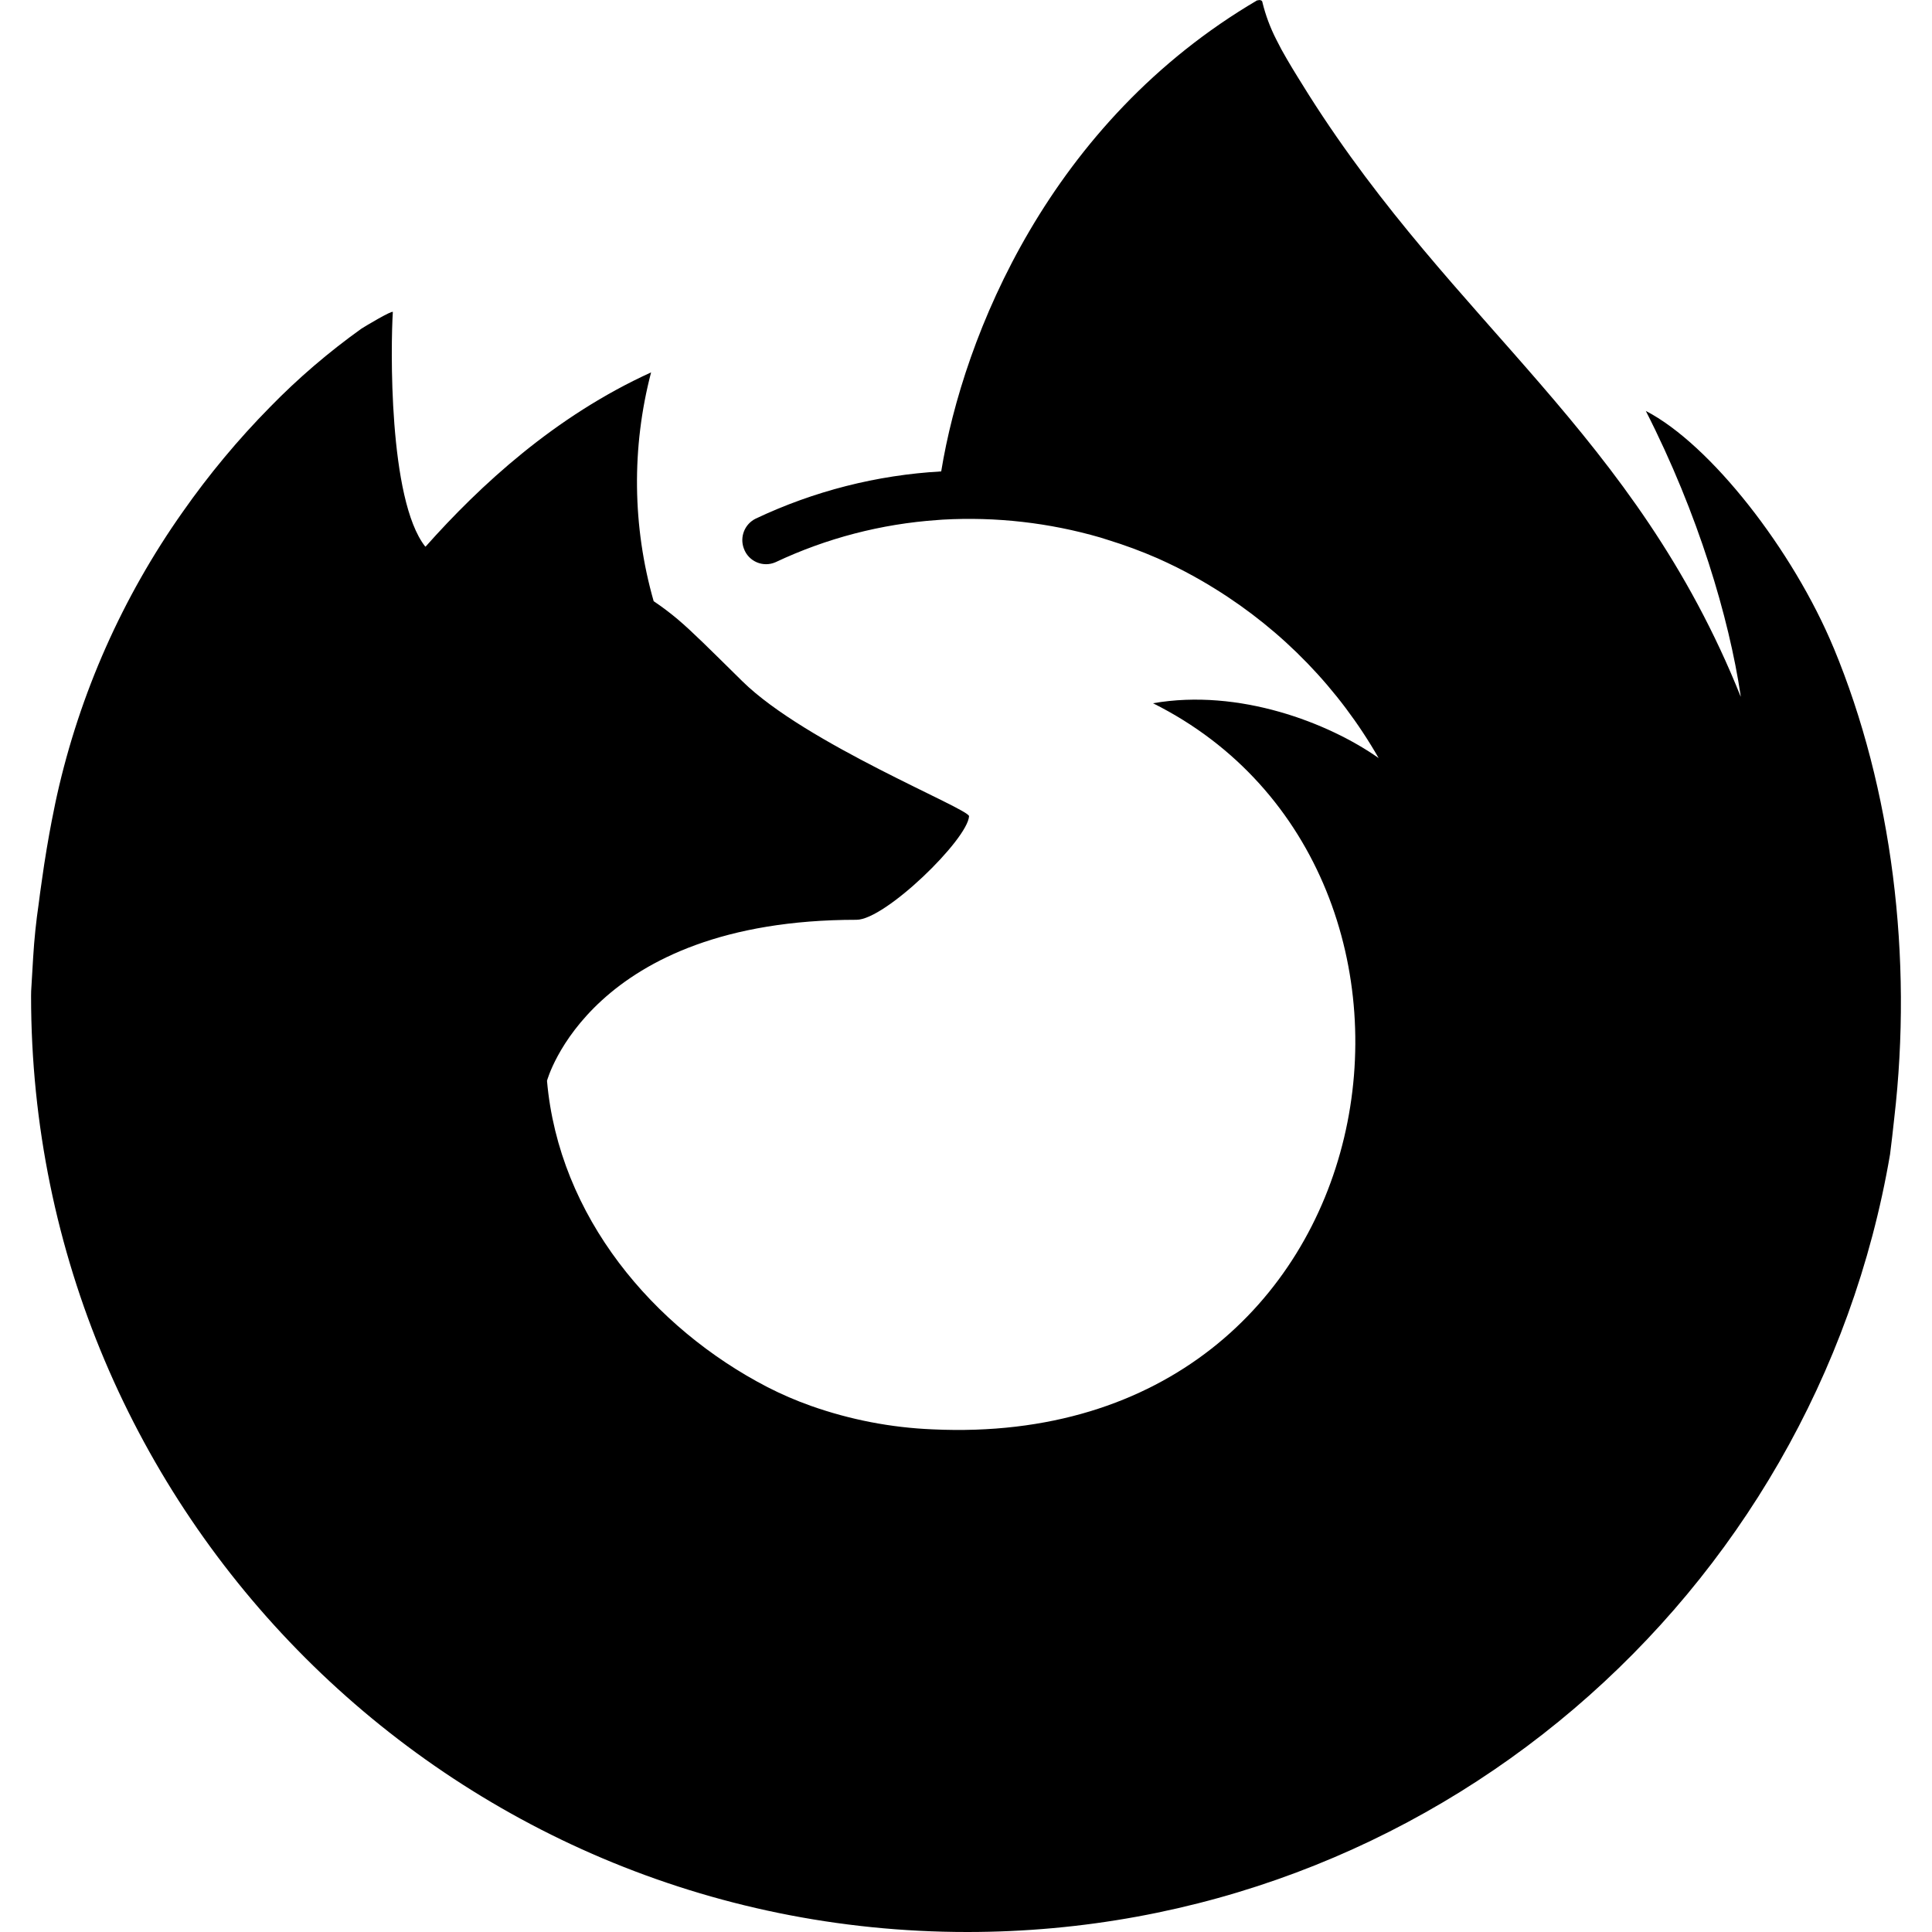
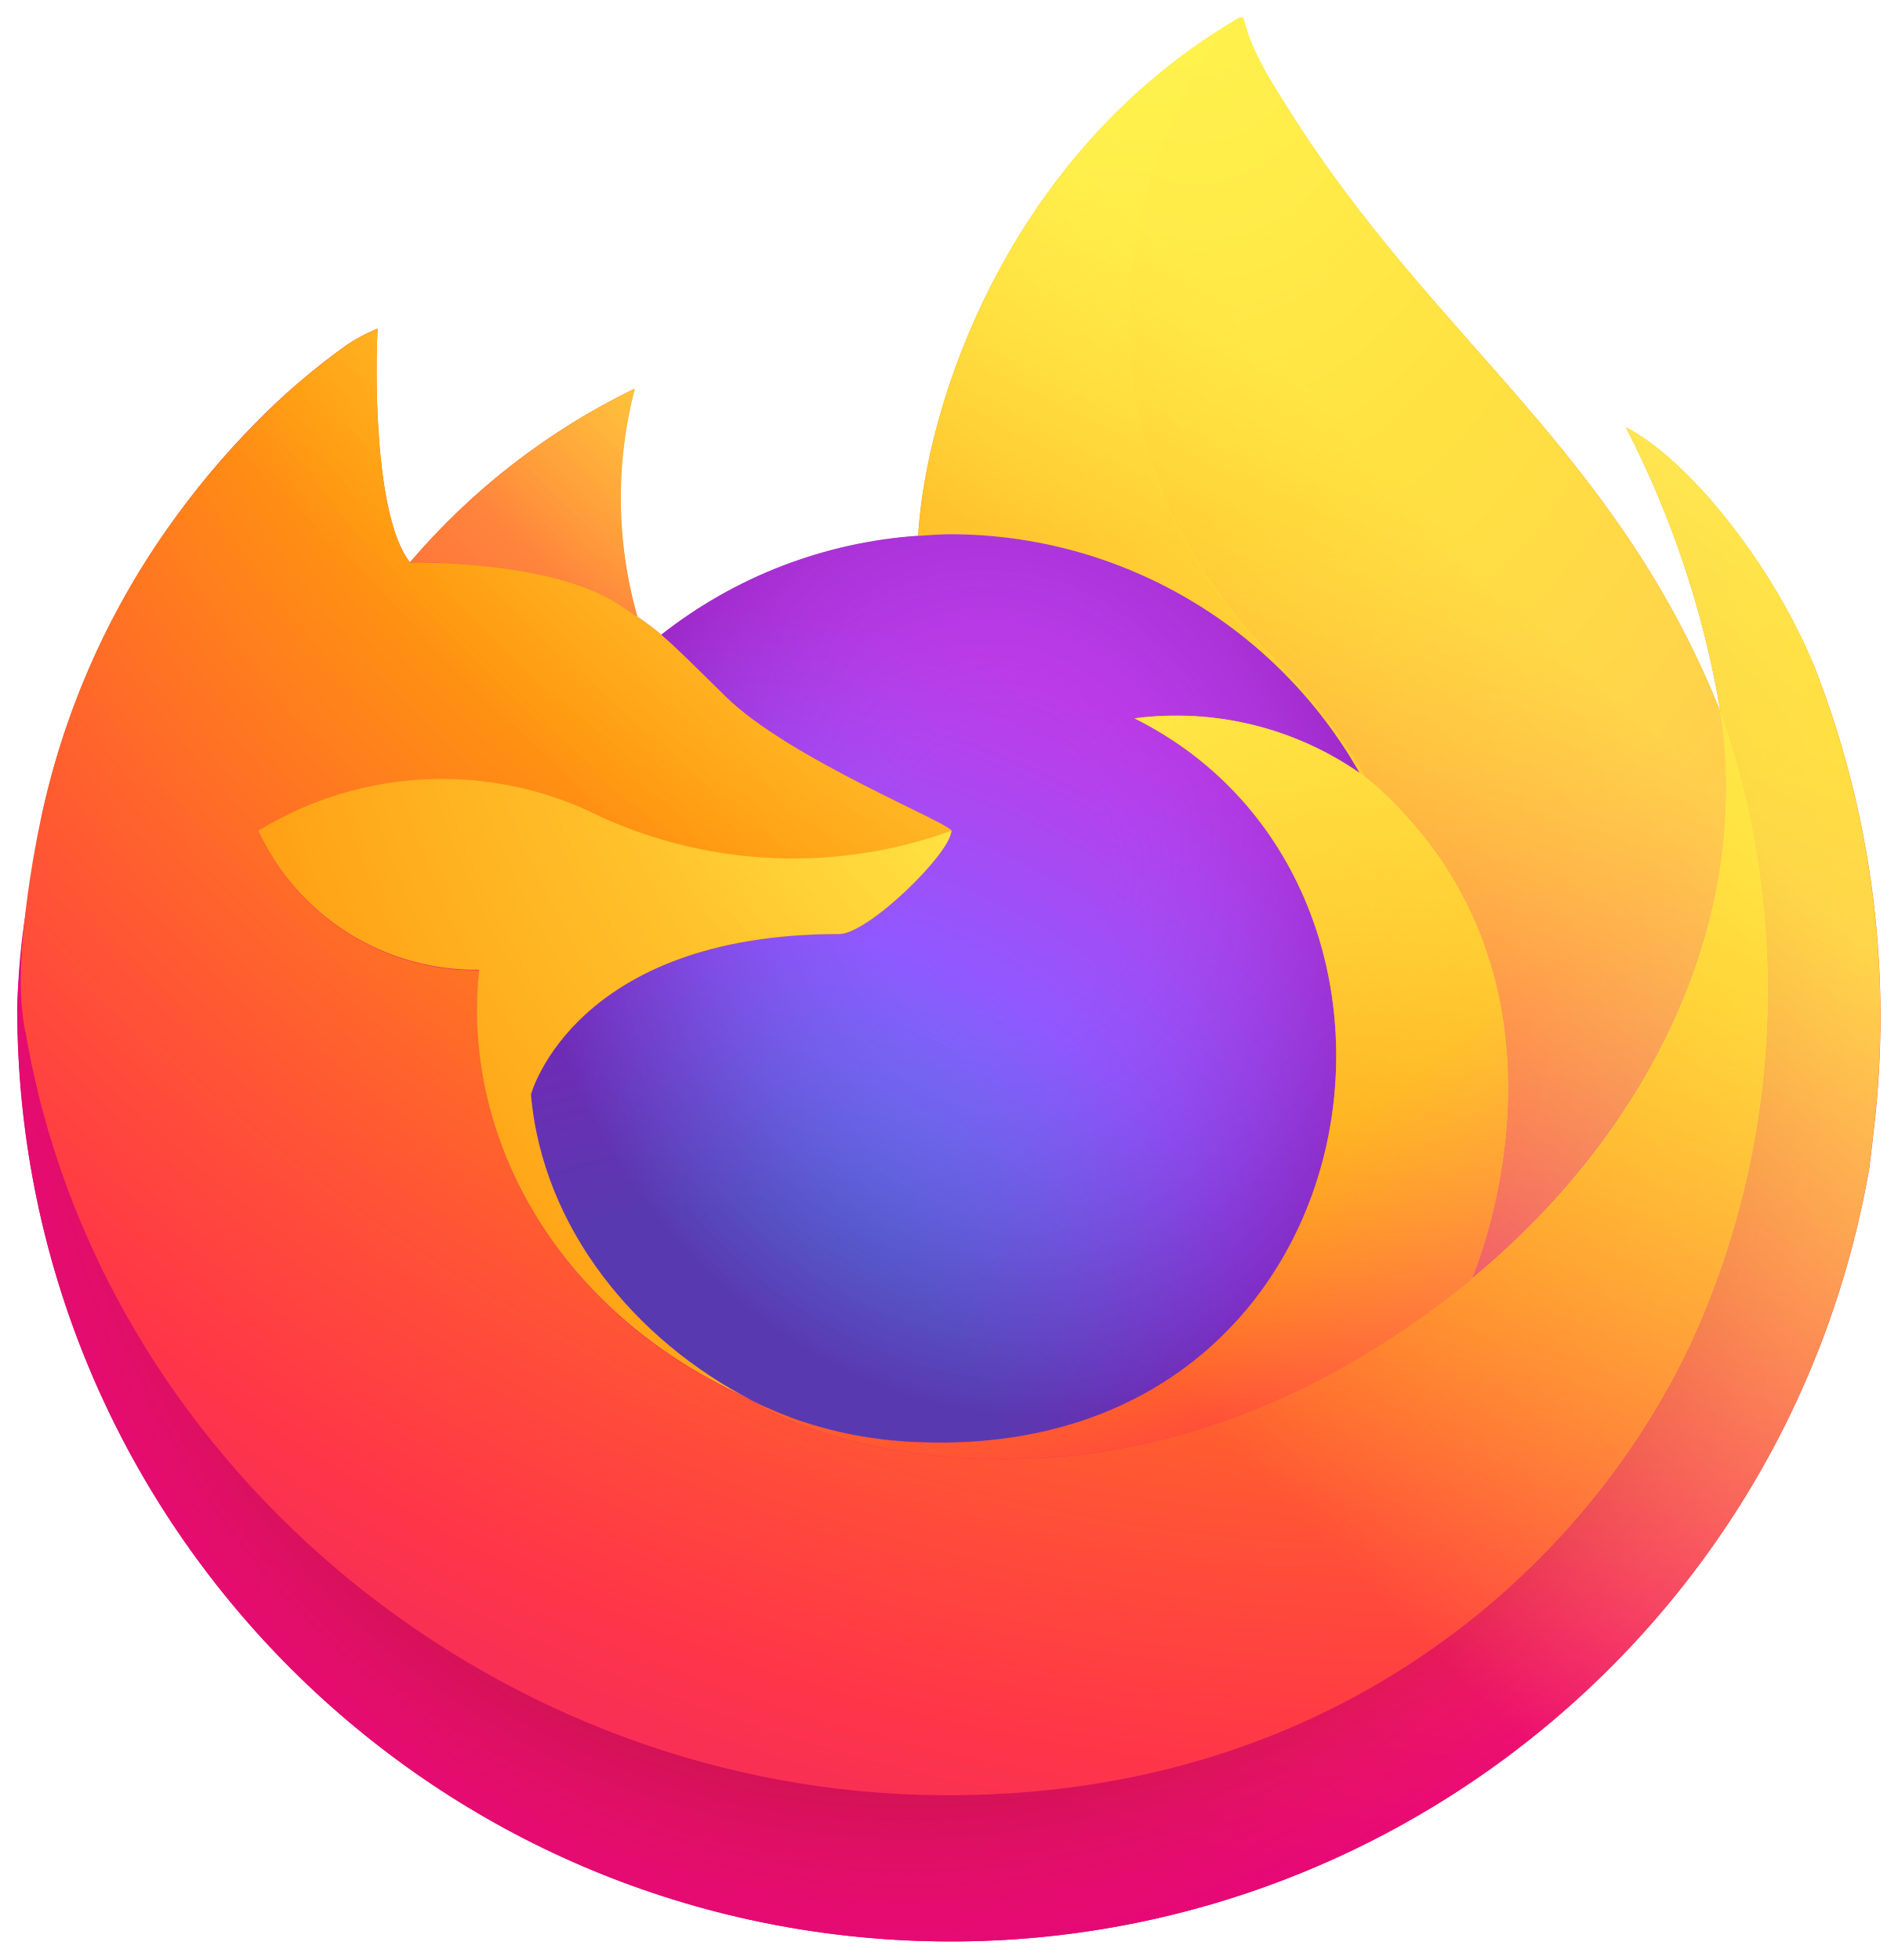
- <svg xmlns="http://www.w3.org/2000/svg" role="img" viewBox="0 0 24 24">
-   <path d="M8.824 7.287c.008 0 .004 0 0 0zm-2.8-1.4c.006 0 .003 0 0 0zm16.754 2.161c-.505-1.215-1.53-2.528-2.333-2.943.654 1.283 1.033 2.57 1.177 3.53l.002.02c-1.314-3.278-3.544-4.6-5.366-7.477-.091-.147-.184-.292-.273-.446a3.545 3.545 0 01-.13-.24 2.118 2.118 0 01-.172-.46.03.03 0 00-.027-.03.038.038 0 00-.021 0l-.006.001a.037.037 0 00-.01.005L15.624 0c-2.585 1.515-3.657 4.168-3.932 5.856a6.197 6.197 0 00-2.305.587.297.297 0 00-.147.37c.057.162.24.24.396.17a5.622 5.622 0 012.008-.523l.067-.005a5.847 5.847 0 011.957.222l.095.03a5.816 5.816 0 01.616.228c.08.036.16.073.238.112l.107.055a5.835 5.835 0 01.368.211 5.953 5.953 0 012.034 2.104c-.62-.437-1.733-.868-2.803-.681 4.183 2.09 3.06 9.292-2.737 9.02a5.164 5.164 0 01-1.513-.292 4.42 4.42 0 01-.538-.232c-1.42-.735-2.593-2.121-2.74-3.806 0 0 .537-2 3.845-2 .357 0 1.38-.998 1.398-1.287-.005-.095-2.029-.9-2.817-1.677-.422-.416-.622-.616-.8-.767a3.47 3.47 0 00-.301-.227 5.388 5.388 0 01-.032-2.842c-1.195.544-2.124 1.403-2.8 2.163h-.006c-.46-.584-.428-2.51-.402-2.913-.006-.025-.343.176-.389.206-.406.29-.787.616-1.136.974-.397.403-.76.839-1.085 1.303a9.816 9.816 0 00-1.562 3.52c-.003.013-.11.487-.19 1.073-.013.09-.026.181-.037.272a7.8 7.8 0 00-.069.667l-.002.034-.023.387-.001.06C.386 18.795 5.593 24 12.016 24c5.752 0 10.527-4.176 11.463-9.661.02-.149.035-.298.052-.448.232-1.994-.025-4.09-.753-5.844z" />
+ <svg xmlns="http://www.w3.org/2000/svg" width="77.42" height="79.97" version="1.1" viewBox="0 0 77.42 79.97">
+   <defs>
+     <linearGradient id="a" x1="70.79" x2="6.447" y1="12.39" y2="74.47" gradientTransform="translate(-1.3 -.004086)" gradientUnits="userSpaceOnUse">
+       <stop stop-color="#fff44f" offset=".048" />
+       <stop stop-color="#ffe847" offset=".111" />
+       <stop stop-color="#ffc830" offset=".225" />
+       <stop stop-color="#ff980e" offset=".368" />
+       <stop stop-color="#ff8b16" offset=".401" />
+       <stop stop-color="#ff672a" offset=".462" />
+       <stop stop-color="#ff3647" offset=".534" />
+       <stop stop-color="#e31587" offset=".705" />
+     </linearGradient>
+     <radialGradient id="b" cx="-7907" cy="-8515" r="80.8" gradientTransform="translate(7974,8524)" gradientUnits="userSpaceOnUse">
+       <stop stop-color="#ffbd4f" offset=".129" />
+       <stop stop-color="#ffac31" offset=".186" />
+       <stop stop-color="#ff9d17" offset=".247" />
+       <stop stop-color="#ff980e" offset=".283" />
+       <stop stop-color="#ff563b" offset=".403" />
+       <stop stop-color="#ff3750" offset=".467" />
+       <stop stop-color="#f5156c" offset=".71" />
+       <stop stop-color="#eb0878" offset=".782" />
+       <stop stop-color="#e50080" offset=".86" />
+     </radialGradient>
+     <radialGradient id="c" cx="-7937" cy="-8482" r="80.8" gradientTransform="translate(7974,8524)" gradientUnits="userSpaceOnUse">
+       <stop stop-color="#960e18" offset=".3" />
+       <stop stop-color="#b11927" stop-opacity=".74" offset=".351" />
+       <stop stop-color="#db293d" stop-opacity=".343" offset=".435" />
+       <stop stop-color="#f5334b" stop-opacity=".094" offset=".497" />
+       <stop stop-color="#ff3750" stop-opacity="0" offset=".53" />
+     </radialGradient>
+     <radialGradient id="d" cx="-7927" cy="-8533" r="58.53" gradientTransform="translate(7974,8524)" gradientUnits="userSpaceOnUse">
+       <stop stop-color="#fff44f" offset=".132" />
+       <stop stop-color="#ffdc3e" offset=".252" />
+       <stop stop-color="#ff9d12" offset=".506" />
+       <stop stop-color="#ff980e" offset=".526" />
+     </radialGradient>
+     <radialGradient id="e" cx="-7946" cy="-8461" r="38.47" gradientTransform="translate(7974,8524)" gradientUnits="userSpaceOnUse">
+       <stop stop-color="#3a8ee6" offset=".353" />
+       <stop stop-color="#5c79f0" offset=".472" />
+       <stop stop-color="#9059ff" offset=".669" />
+       <stop stop-color="#c139e6" offset="1" />
+     </radialGradient>
+     <radialGradient id="f" cx="-7936" cy="-8492" r="20.4" gradientTransform="matrix(.972 -.235 .275 1.138 10090 7834)" gradientUnits="userSpaceOnUse">
+       <stop stop-color="#9059ff" stop-opacity="0" offset=".206" />
+       <stop stop-color="#8c4ff3" stop-opacity=".064" offset=".278" />
+       <stop stop-color="#7716a8" stop-opacity=".45" offset=".747" />
+       <stop stop-color="#6e008b" stop-opacity=".6" offset=".975" />
+     </radialGradient>
+     <radialGradient id="g" cx="-7938" cy="-8518" r="27.68" gradientTransform="translate(7974,8524)" gradientUnits="userSpaceOnUse">
+       <stop stop-color="#ffe226" offset="0" />
+       <stop stop-color="#ffdb27" offset=".121" />
+       <stop stop-color="#ffc82a" offset=".295" />
+       <stop stop-color="#ffa930" offset=".502" />
+       <stop stop-color="#ff7e37" offset=".732" />
+       <stop stop-color="#ff7139" offset=".792" />
+     </radialGradient>
+     <radialGradient id="h" cx="-7916" cy="-8536" r="118.1" gradientTransform="translate(7974,8524)" gradientUnits="userSpaceOnUse">
+       <stop stop-color="#fff44f" offset=".113" />
+       <stop stop-color="#ff980e" offset=".456" />
+       <stop stop-color="#ff5634" offset=".622" />
+       <stop stop-color="#ff3647" offset=".716" />
+       <stop stop-color="#e31587" offset=".904" />
+     </radialGradient>
+     <radialGradient id="i" cx="-7927" cy="-8523" r="86.5" gradientTransform="matrix(.105 .995 -.653 .069 -4685 8470)" gradientUnits="userSpaceOnUse">
+       <stop stop-color="#fff44f" offset="0" />
+       <stop stop-color="#ffe847" offset=".06" />
+       <stop stop-color="#ffc830" offset=".168" />
+       <stop stop-color="#ff980e" offset=".304" />
+       <stop stop-color="#ff8b16" offset=".356" />
+       <stop stop-color="#ff672a" offset=".455" />
+       <stop stop-color="#ff3647" offset=".57" />
+       <stop stop-color="#e31587" offset=".737" />
+     </radialGradient>
+     <radialGradient id="j" cx="-7938" cy="-8508" r="73.72" gradientTransform="translate(7974,8524)" gradientUnits="userSpaceOnUse">
+       <stop stop-color="#fff44f" offset=".137" />
+       <stop stop-color="#ff980e" offset=".48" />
+       <stop stop-color="#ff5634" offset=".592" />
+       <stop stop-color="#ff3647" offset=".655" />
+       <stop stop-color="#e31587" offset=".904" />
+     </radialGradient>
+     <radialGradient id="k" cx="-7919" cy="-8504" r="80.69" gradientTransform="translate(7974,8524)" gradientUnits="userSpaceOnUse">
+       <stop stop-color="#fff44f" offset=".094" />
+       <stop stop-color="#ffe141" offset=".231" />
+       <stop stop-color="#ffaf1e" offset=".509" />
+       <stop stop-color="#ff980e" offset=".626" />
+     </radialGradient>
+     <linearGradient id="l" x1="70.01" x2="15.27" y1="12.06" y2="66.81" gradientTransform="translate(-1.3 -.004086)" gradientUnits="userSpaceOnUse">
+       <stop stop-color="#fff44f" stop-opacity=".8" offset=".167" />
+       <stop stop-color="#fff44f" stop-opacity=".634" offset=".266" />
+       <stop stop-color="#fff44f" stop-opacity=".217" offset=".489" />
+       <stop stop-color="#fff44f" stop-opacity="0" offset=".6" />
+     </linearGradient>
+   </defs>
+   <g transform="matrix(.9819843 0 0 .9819843 .6974849 .7199239)">
+     <path d="m74.62 26.83c-1.684-4.052-5.1-8.427-7.775-9.81a40.27 40.27 0 0 1 3.925 11.76l7e-3 0.065c-4.382-10.92-11.81-15.33-17.88-24.92-0.307-0.485-0.614-0.971-0.913-1.484-0.171-0.293-0.308-0.557-0.427-0.8a7.053 7.053 0 0 1-0.578-1.535 0.1 0.1 0 0 0-0.088-0.1 0.138 0.138 0 0 0-0.073 0c-5e-3 0-0.013 9e-3 -0.019 0.011s-0.019 0.011-0.028 0.015l0.015-0.026c-9.735 5.7-13.04 16.25-13.34 21.53a19.39 19.39 0 0 0-10.67 4.111 11.59 11.59 0 0 0-1-0.758 17.97 17.97 0 0 1-0.109-9.473 28.7 28.7 0 0 0-9.329 7.21h-0.018c-1.536-1.947-1.428-8.367-1.34-9.708a6.928 6.928 0 0 0-1.294 0.687 28.22 28.22 0 0 0-3.788 3.245 33.84 33.84 0 0 0-3.623 4.347v6e-3 -7e-3a32.73 32.73 0 0 0-5.2 11.74l-0.052 0.256c-0.073 0.341-0.336 2.049-0.381 2.42 0 0.029-6e-3 0.056-9e-3 0.085a36.94 36.94 0 0 0-0.629 5.343v0.2a38.76 38.76 0 0 0 76.95 6.554c0.065-0.5 0.118-0.995 0.176-1.5a39.86 39.86 0 0 0-2.514-19.47zm-44.67 30.34c0.181 0.087 0.351 0.181 0.537 0.264l0.027 0.017q-0.282-0.135-0.564-0.281zm8.878-23.38m31.95-4.934v-0.037l7e-3 0.041z" fill="url(#a)" />
+     <path d="m74.62 26.83c-1.684-4.052-5.1-8.427-7.775-9.81a40.27 40.27 0 0 1 3.925 11.76v0.037l7e-3 0.041a35.1 35.1 0 0 1-1.206 26.16c-4.442 9.531-15.19 19.3-32.02 18.82-18.18-0.515-34.2-14.01-37.19-31.68-0.545-2.787 0-4.2 0.274-6.465a28.88 28.88 0 0 0-0.623 5.348v0.2a38.76 38.76 0 0 0 76.95 6.554c0.065-0.5 0.118-0.995 0.176-1.5a39.86 39.86 0 0 0-2.514-19.47z" fill="url(#b)" />
+     <path d="m74.62 26.83c-1.684-4.052-5.1-8.427-7.775-9.81a40.27 40.27 0 0 1 3.925 11.76v0.037l7e-3 0.041a35.1 35.1 0 0 1-1.206 26.16c-4.442 9.531-15.19 19.3-32.02 18.82-18.18-0.515-34.2-14.01-37.19-31.68-0.545-2.787 0-4.2 0.274-6.465a28.88 28.88 0 0 0-0.623 5.348v0.2a38.76 38.76 0 0 0 76.95 6.554c0.065-0.5 0.118-0.995 0.176-1.5a39.86 39.86 0 0 0-2.514-19.47z" fill="url(#c)" />
+     <path d="m55.78 31.38c0.084 0.059 0.162 0.118 0.241 0.177a21.1 21.1 0 0 0-3.6-4.695c-12.05-12.05-3.157-26.12-1.658-26.84l0.015-0.022c-9.735 5.7-13.04 16.25-13.34 21.53 0.452-0.031 0.9-0.069 1.362-0.069a19.56 19.56 0 0 1 16.98 9.917z" fill="url(#d)" />
+     <path d="m38.82 33.79c-0.064 0.964-3.47 4.289-4.661 4.289-11.02 0-12.81 6.667-12.81 6.667 0.488 5.614 4.4 10.24 9.129 12.68 0.216 0.112 0.435 0.213 0.654 0.312q0.569 0.252 1.138 0.466a17.24 17.24 0 0 0 5.043 0.973c19.32 0.906 23.06-23.1 9.119-30.07a13.38 13.38 0 0 1 9.345 2.269 19.56 19.56 0 0 0-16.98-9.917c-0.46 0-0.91 0.038-1.362 0.069a19.39 19.39 0 0 0-10.67 4.111c0.591 0.5 1.258 1.168 2.663 2.553 2.63 2.591 9.375 5.275 9.39 5.59z" fill="url(#e)" />
+     <path d="m38.82 33.79c-0.064 0.964-3.47 4.289-4.661 4.289-11.02 0-12.81 6.667-12.81 6.667 0.488 5.614 4.4 10.24 9.129 12.68 0.216 0.112 0.435 0.213 0.654 0.312q0.569 0.252 1.138 0.466a17.24 17.24 0 0 0 5.043 0.973c19.32 0.906 23.06-23.1 9.119-30.07a13.38 13.38 0 0 1 9.345 2.269 19.56 19.56 0 0 0-16.98-9.917c-0.46 0-0.91 0.038-1.362 0.069a19.39 19.39 0 0 0-10.67 4.111c0.591 0.5 1.258 1.168 2.663 2.553 2.63 2.591 9.375 5.275 9.39 5.59z" fill="url(#f)" />
+     <path d="m24.96 24.36c0.314 0.2 0.573 0.374 0.8 0.531a17.97 17.97 0 0 1-0.109-9.473 28.7 28.7 0 0 0-9.329 7.21c0.189-5e-3 5.811-0.106 8.638 1.732z" fill="url(#g)" />
+     <path d="m0.354 42.16c2.991 17.67 19.01 31.17 37.19 31.68 16.83 0.476 27.58-9.294 32.02-18.82a35.1 35.1 0 0 0 1.206-26.16v-0.037c0-0.029-6e-3 -0.046 0-0.037l7e-3 0.065c1.375 8.977-3.191 17.67-10.33 23.56l-0.022 0.05c-13.91 11.33-27.22 6.834-29.91 5q-0.282-0.135-0.564-0.281c-8.109-3.876-11.46-11.26-10.74-17.6a9.953 9.953 0 0 1-9.181-5.775 14.62 14.62 0 0 1 14.25-0.572 19.3 19.3 0 0 0 14.55 0.572c-0.015-0.315-6.76-3-9.39-5.59-1.405-1.385-2.072-2.052-2.663-2.553a11.59 11.59 0 0 0-1-0.758c-0.23-0.157-0.489-0.327-0.8-0.531-2.827-1.838-8.449-1.737-8.635-1.732h-0.018c-1.536-1.947-1.428-8.367-1.34-9.708a6.928 6.928 0 0 0-1.294 0.687 28.22 28.22 0 0 0-3.788 3.245 33.84 33.84 0 0 0-3.638 4.337v6e-3 -7e-3a32.73 32.73 0 0 0-5.2 11.74c-0.019 0.079-1.396 6.099-0.717 9.221z" fill="url(#h)" />
+     <path d="m52.42 26.86a21.1 21.1 0 0 1 3.6 4.7c0.213 0.161 0.412 0.321 0.581 0.476 8.787 8.1 4.183 19.55 3.84 20.36 7.138-5.881 11.7-14.58 10.33-23.56-4.384-10.93-11.82-15.34-17.88-24.93-0.307-0.485-0.614-0.971-0.913-1.484-0.171-0.293-0.308-0.557-0.427-0.8a7.053 7.053 0 0 1-0.578-1.535 0.1 0.1 0 0 0-0.088-0.1 0.138 0.138 0 0 0-0.073 0c-5e-3 0-0.013 9e-3 -0.019 0.011s-0.019 0.011-0.028 0.015c-1.499 0.711-10.39 14.79 1.66 26.83z" fill="url(#i)" />
+     <path d="m56.6 32.04c-0.169-0.155-0.368-0.315-0.581-0.476-0.079-0.059-0.157-0.118-0.241-0.177a13.38 13.38 0 0 0-9.345-2.269c13.94 6.97 10.2 30.97-9.119 30.07a17.24 17.24 0 0 1-5.043-0.973q-0.569-0.213-1.138-0.466c-0.219-0.1-0.438-0.2-0.654-0.312l0.027 0.017c2.694 1.839 16 6.332 29.91-5l0.022-0.05c0.347-0.81 4.951-12.26-3.84-20.36z" fill="url(#j)" />
+     <path d="m21.35 44.74s1.789-6.667 12.81-6.667c1.191 0 4.6-3.325 4.661-4.289a19.3 19.3 0 0 1-14.55-0.572 14.62 14.62 0 0 0-14.25 0.572 9.953 9.953 0 0 0 9.181 5.775c-0.718 6.337 2.632 13.72 10.74 17.6 0.181 0.087 0.351 0.181 0.537 0.264-4.733-2.445-8.641-7.069-9.129-12.68z" fill="url(#k)" />
+     <path d="m74.62 26.83c-1.684-4.052-5.1-8.427-7.775-9.81a40.27 40.27 0 0 1 3.925 11.76l7e-3 0.065c-4.382-10.92-11.81-15.33-17.88-24.92-0.307-0.485-0.614-0.971-0.913-1.484-0.171-0.293-0.308-0.557-0.427-0.8a7.053 7.053 0 0 1-0.578-1.535 0.1 0.1 0 0 0-0.088-0.1 0.138 0.138 0 0 0-0.073 0c-5e-3 0-0.013 9e-3 -0.019 0.011s-0.019 0.011-0.028 0.015l0.015-0.026c-9.735 5.7-13.04 16.25-13.34 21.53 0.452-0.031 0.9-0.069 1.362-0.069a19.56 19.56 0 0 1 16.98 9.917 13.38 13.38 0 0 0-9.345-2.269c13.94 6.97 10.2 30.97-9.119 30.07a17.24 17.24 0 0 1-5.043-0.973q-0.569-0.213-1.138-0.466c-0.219-0.1-0.438-0.2-0.654-0.312l0.027 0.017q-0.282-0.135-0.564-0.281c0.181 0.087 0.351 0.181 0.537 0.264-4.733-2.446-8.641-7.07-9.129-12.68 0 0 1.789-6.667 12.81-6.667 1.191 0 4.6-3.325 4.661-4.289-0.015-0.315-6.76-3-9.39-5.59-1.405-1.385-2.072-2.052-2.663-2.553a11.59 11.59 0 0 0-1-0.758 17.97 17.97 0 0 1-0.109-9.473 28.7 28.7 0 0 0-9.329 7.21h-0.018c-1.536-1.947-1.428-8.367-1.34-9.708a6.928 6.928 0 0 0-1.294 0.687 28.22 28.22 0 0 0-3.788 3.245 33.84 33.84 0 0 0-3.623 4.347v6e-3 -7e-3a32.73 32.73 0 0 0-5.2 11.74l-0.052 0.256c-0.073 0.341-0.4 2.073-0.447 2.445a45.09 45.09 0 0 0-0.572 5.403v0.2a38.76 38.76 0 0 0 76.95 6.554c0.065-0.5 0.118-0.995 0.176-1.5a39.86 39.86 0 0 0-2.514-19.47zm-3.845 1.991 7e-3 0.041z" fill="url(#l)" />
+   </g>
</svg>
